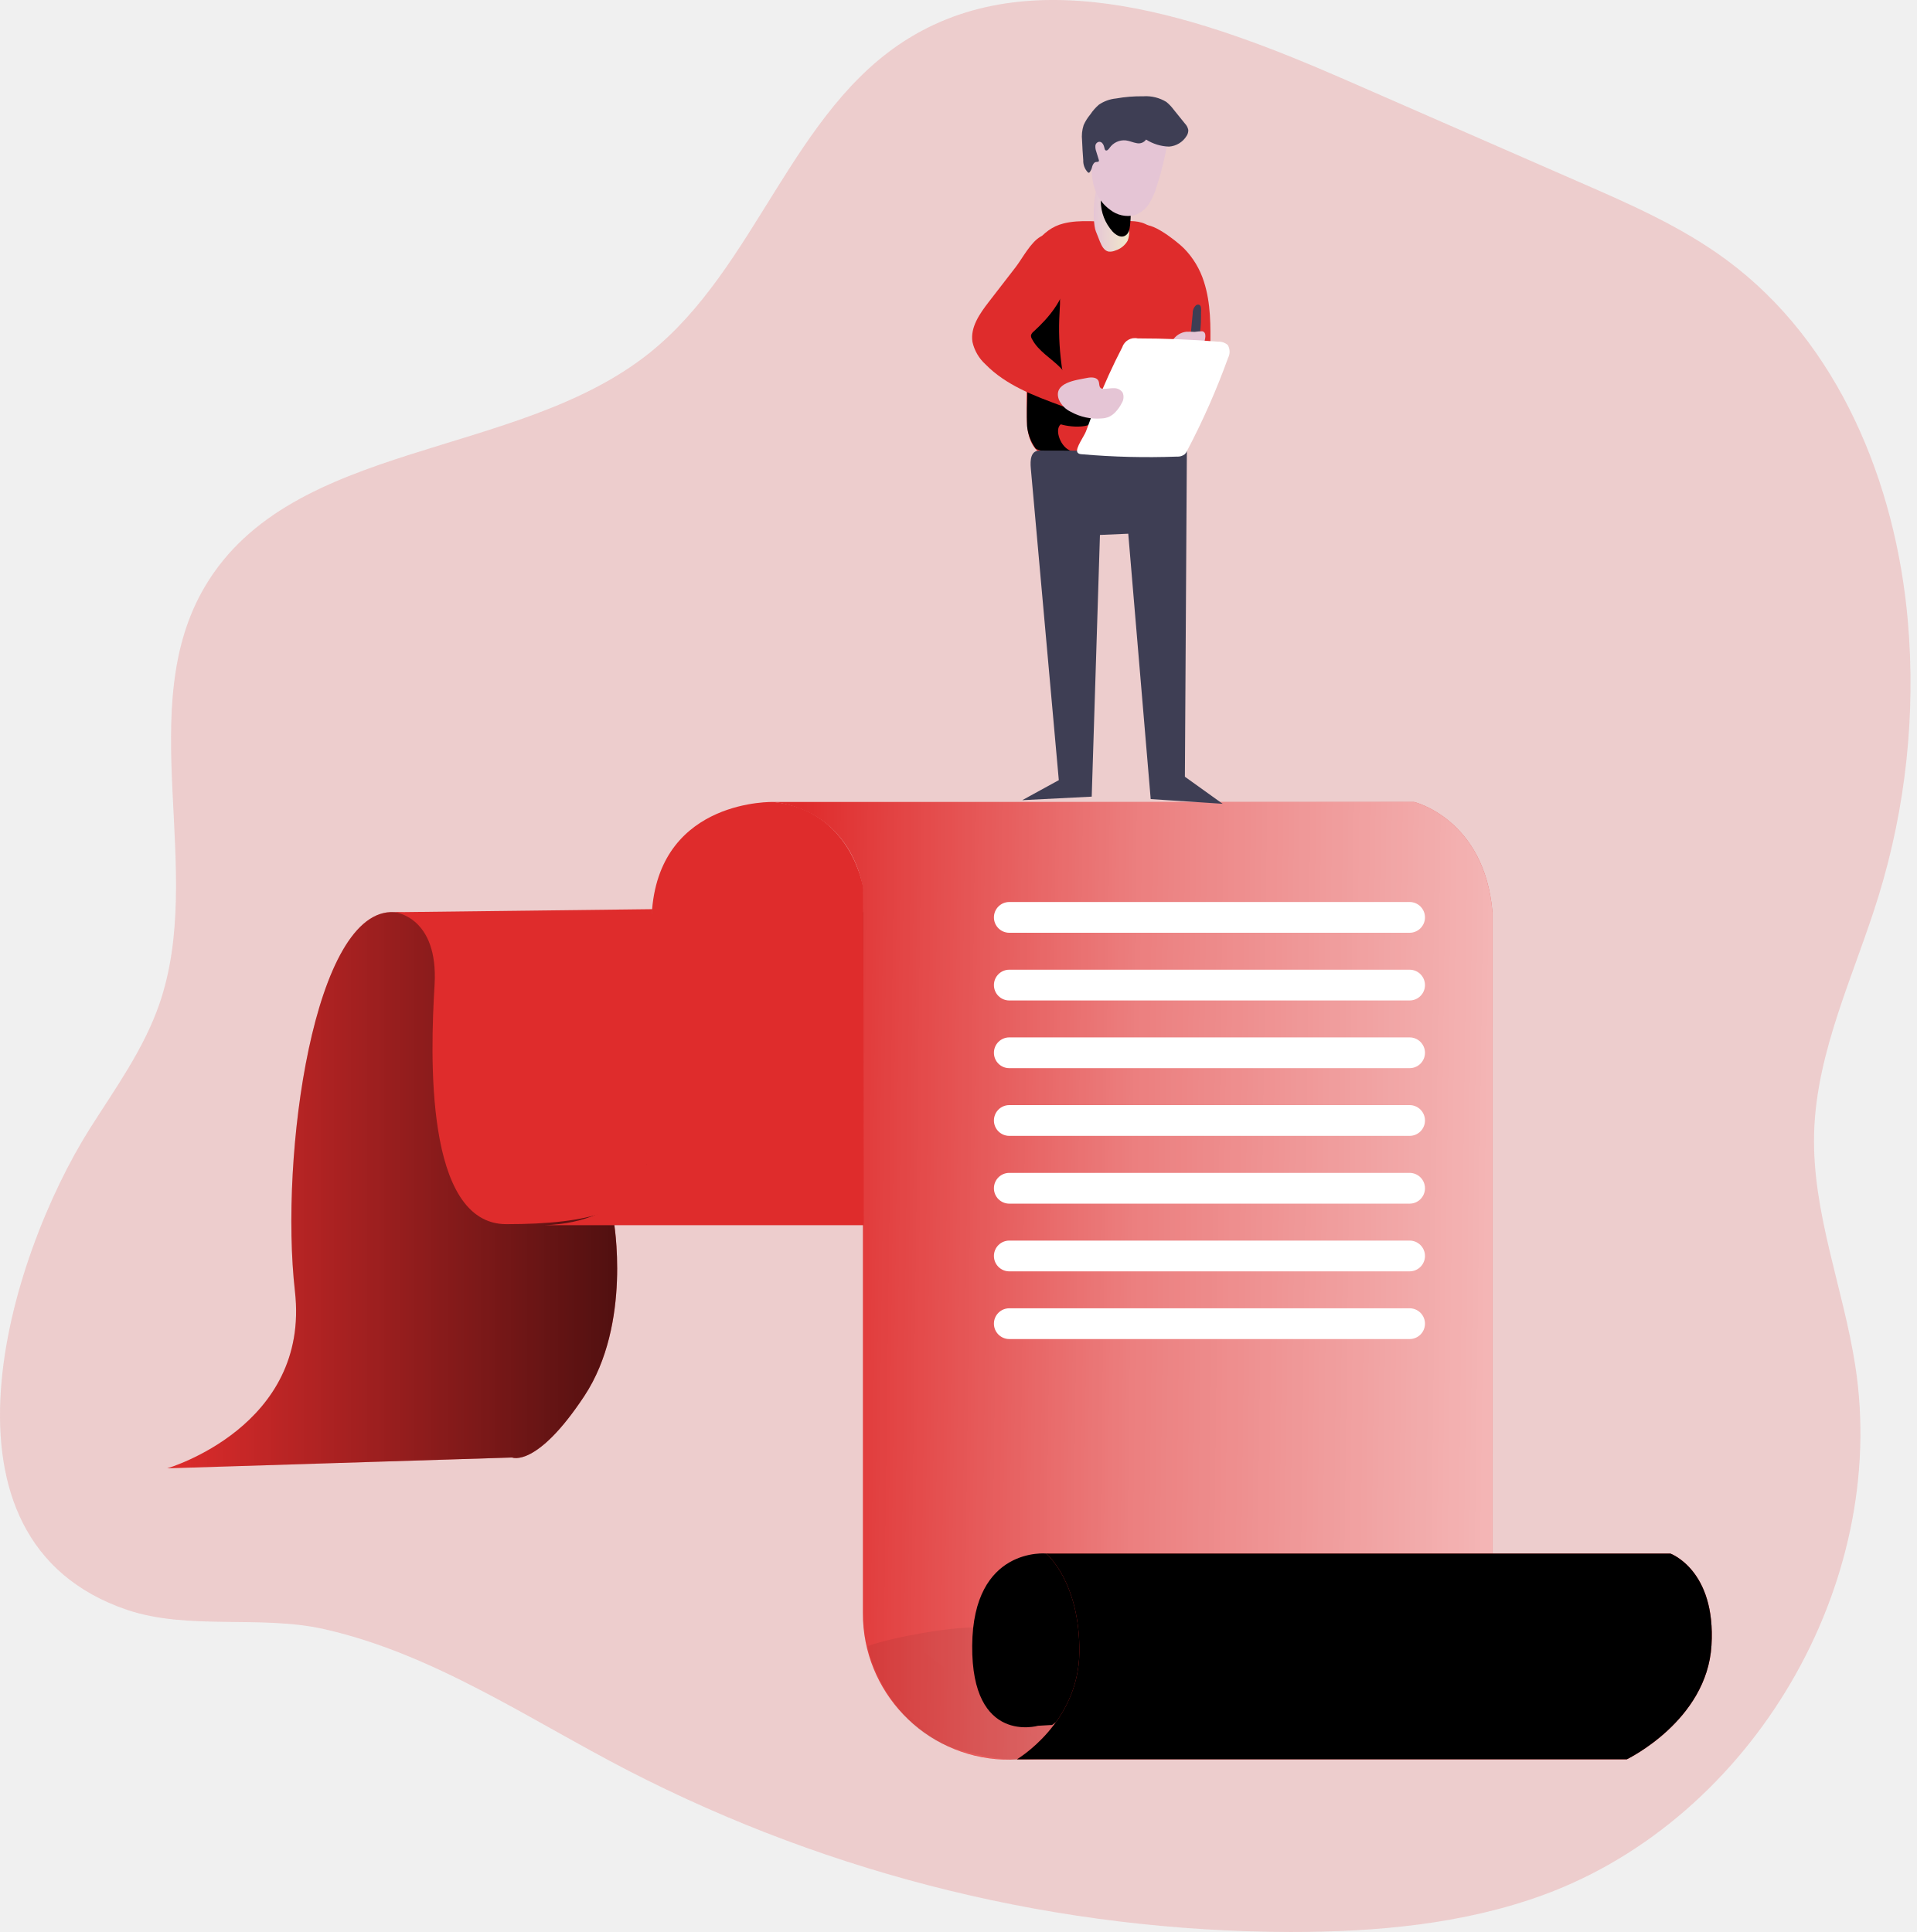
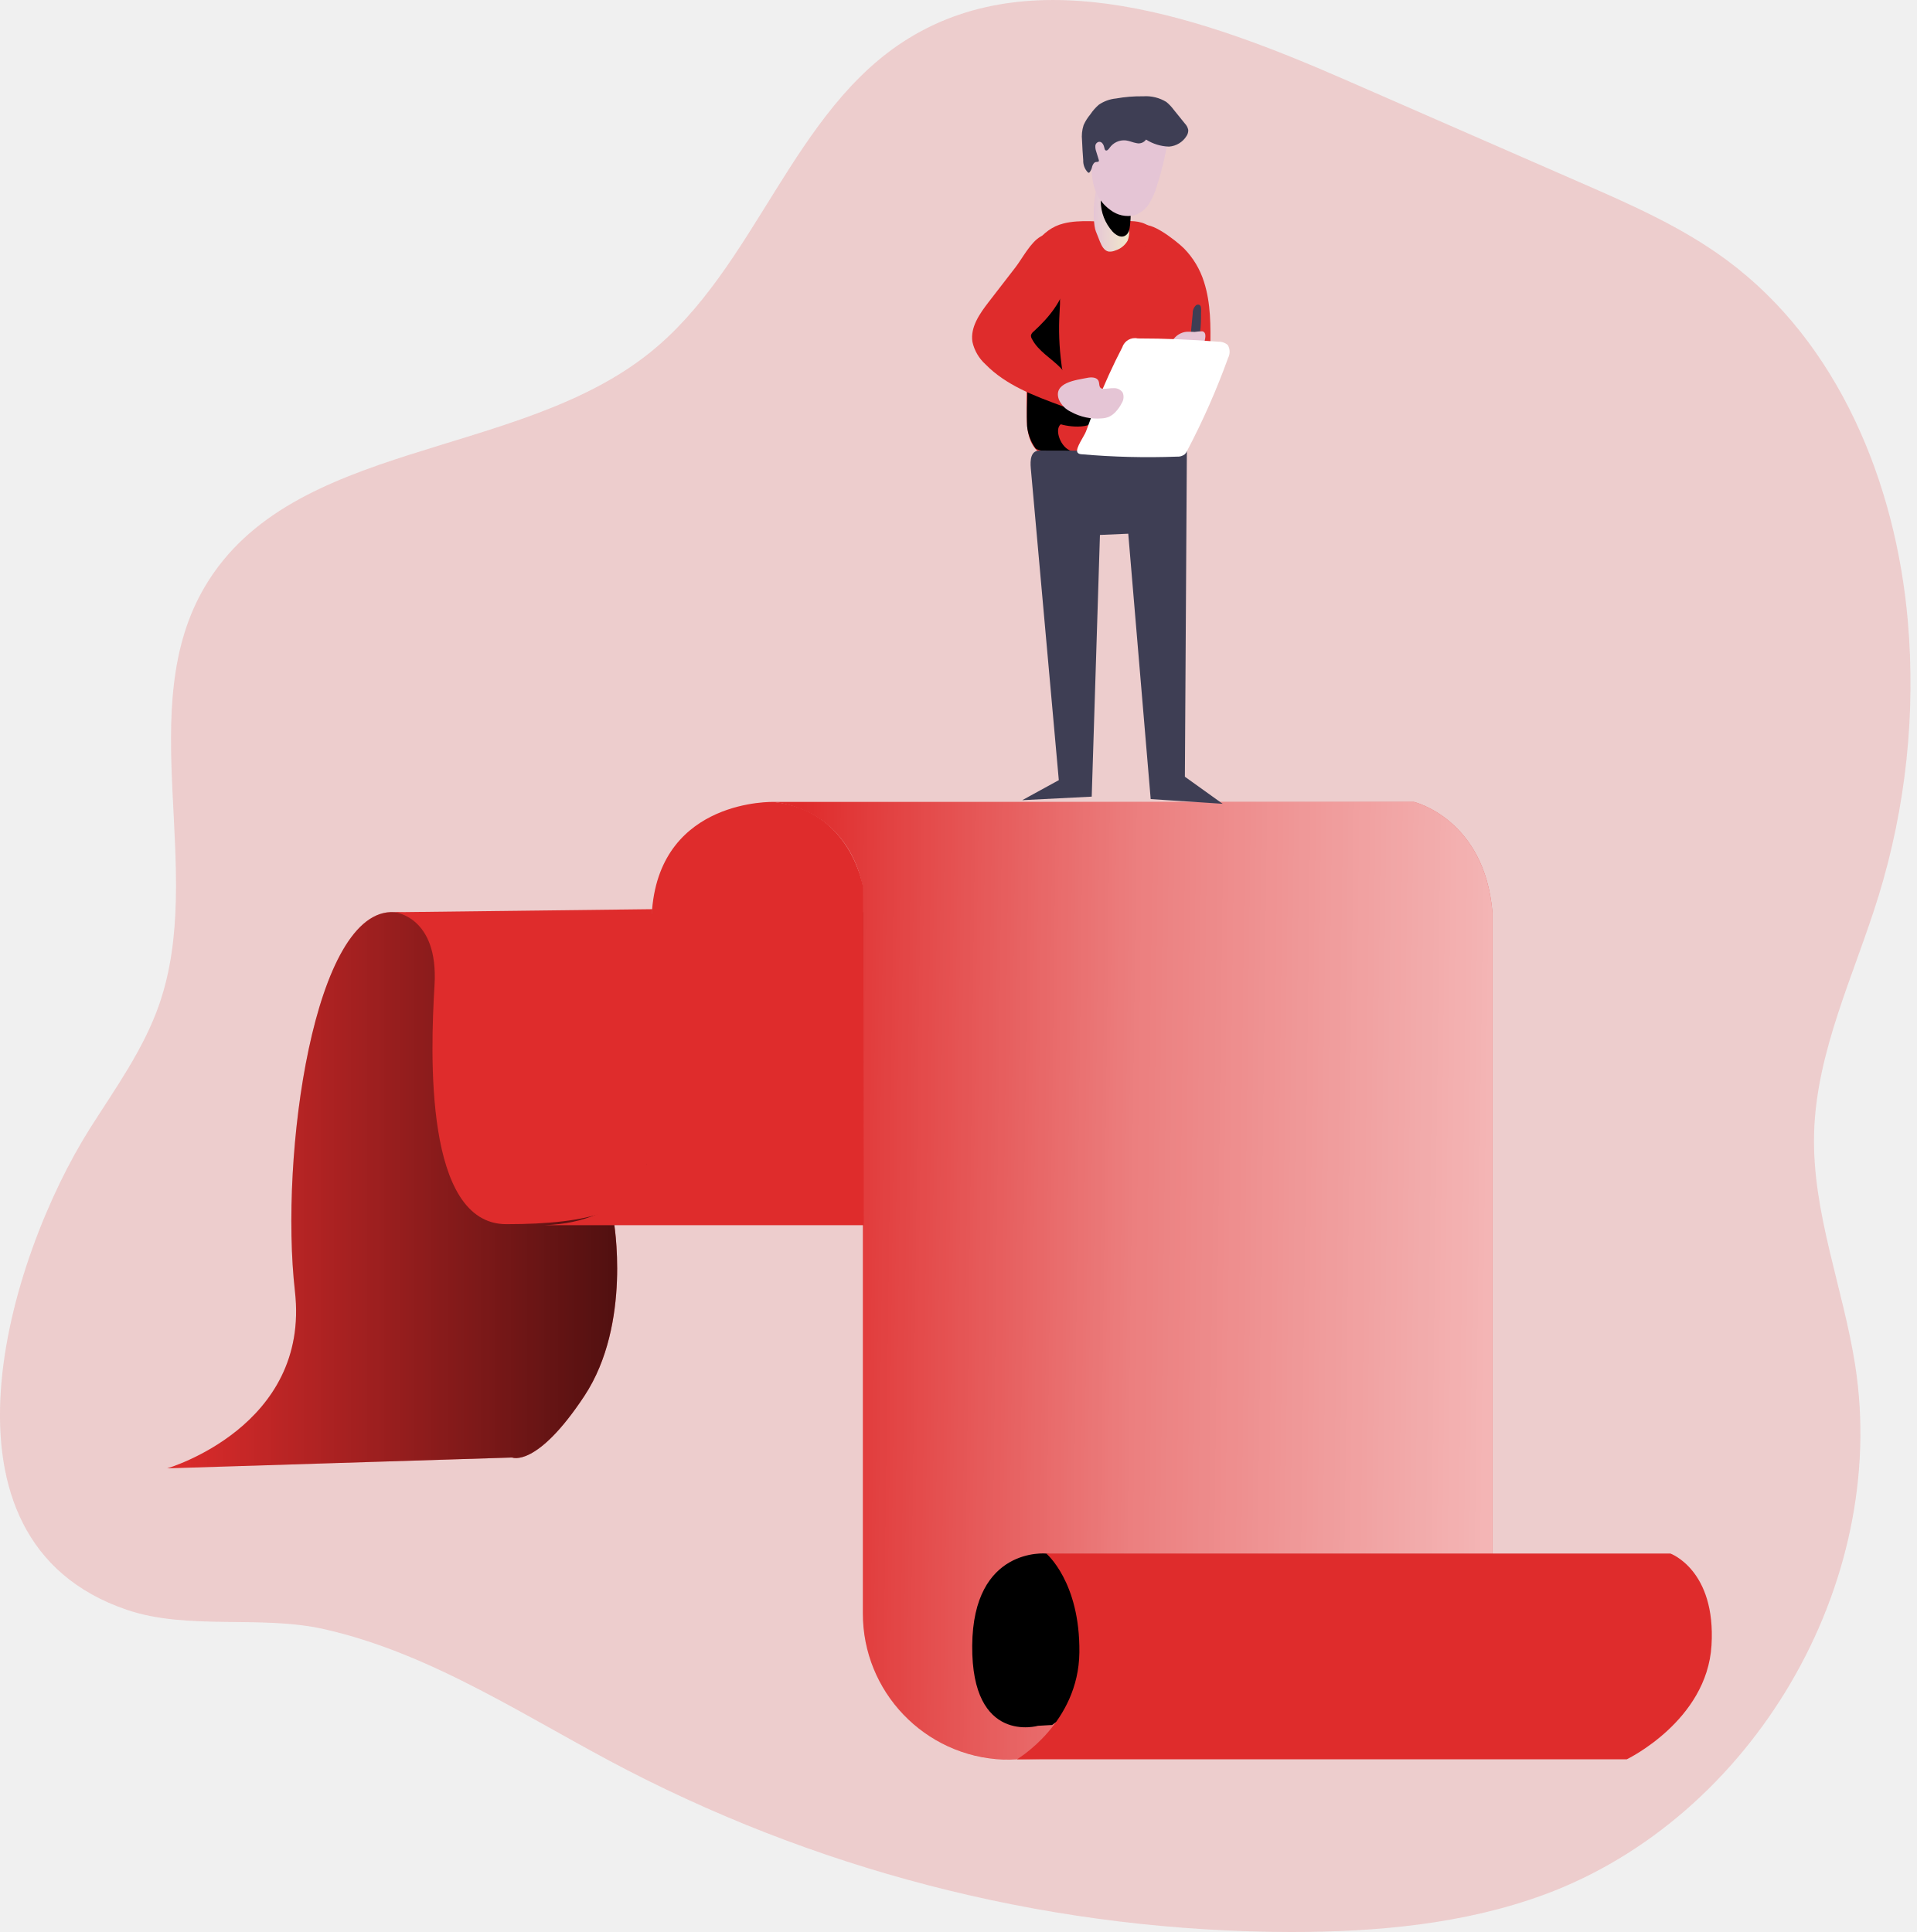
- <svg xmlns="http://www.w3.org/2000/svg" width="238" height="240">
+ <svg xmlns="http://www.w3.org/2000/svg" width="238" height="240" fill="none">
+   <g clip-path="url(#clip0)">
+     <path opacity=".18" d="M78.015 219.951a180.566 180.566 0 0082.269 20.05c10.669 0 21.49-.962 31.502-4.644 25.821-9.534 42.859-38.547 38.62-65.743-1.5-9.646-5.355-19.001-5.109-28.761.259-10.27 5.009-19.797 8.028-29.61a89.882 89.882 0 003.616-34.082c-1.493-17.184-8.625-34.62-22.518-44.87-5.58-4.126-12.002-6.933-18.365-9.706L166.806 9.793c-17.25-7.523-37.877-14.888-53.919-5.055-14.537 8.91-18.942 28.529-32.27 39.144-16.547 13.203-44.333 10.741-55.14 28.934-9.01 15.18.092 35.322-5.713 51.988-1.938 5.553-5.427 10.39-8.579 15.353-10.177 16.102-20.925 51.166 4.585 59.824 7.57 2.567 16.586.624 24.442 2.388 13.653 3.065 25.536 11.253 37.803 17.582z" fill="#DF2C2C" />
+     <path d="M20.76 182.405s17.787-5.162 15.87-21.987c-1.918-16.825 2.361-47.769 12.366-47.106 10.005.664 60.103 0 60.103 0v38.302H76.212s2.295 12.805-3.636 21.795c-5.931 8.989-8.983 7.649-8.983 7.649l-42.833 1.347z" fill="#DF2C2C" />
+     <path d="M20.76 182.405s17.787-5.162 15.87-21.987c-1.918-16.825 2.361-47.769 12.366-47.106 10.005.664 60.103 0 60.103 0v38.302H76.212s2.295 12.805-3.636 21.795c-5.931 8.989-8.983 7.649-8.983 7.649l-42.833 1.347z" fill="url(#paint0_linear)" />
+     <path d="M96.096 99.618h79.515s8.791 2.104 9.746 13.767v104.203l-59.081.956a14.15 14.15 0 01-1.698.033 18.15 18.15 0 01-17.416-18.199v-90.051s-1.121-9.368-11.066-10.709z" fill="#DF2C2C" />
+     <path d="M96.096 99.618h79.515s8.791 2.104 9.746 13.767v104.203l-59.081.956c-.689.052-1.381.052-2.07 0a18.122 18.122 0 01-17.044-18.159v-90.058s-1.121-9.368-11.066-10.709z" fill="url(#paint1_linear)" />
+     <path d="M129.939 192.987s-9.103-.902-9.196 11.445c-.093 12.347 8.174 9.952 8.174 9.952l1.751-.1s11.001-7.59 5.063-15.963c0-.019-2.435-4.909-5.792-5.334z" fill="url(#paint2_linear)" />
+     <path d="M130.914 194.739s-8.187-.83-8.273 10.297c-.087 11.126 7.357 8.943 7.357 8.943l1.573-.086s9.899-6.834 4.558-14.371c0-.033-2.196-4.425-5.215-4.783z" fill="url(#paint3_linear)" />
+     <path d="M129.939 192.987h77.518s5.673 2.037 5.102 11.412c-.57 9.374-10.516 14.145-10.516 14.145h-75.74s7.65-4.492 7.749-13.27c.1-8.777-4.113-12.287-4.113-12.287z" fill="#DF2C2C" />
+     <path d="M129.939 192.987h77.518s5.673 2.037 5.102 11.412c-.57 9.374-10.516 14.145-10.516 14.145h-75.74s7.65-4.492 7.749-13.27c.1-8.777-4.113-12.287-4.113-12.287z" fill="url(#paint4_linear)" />
+     <path d="M48.996 113.319s5.48.511 4.97 9.05c-.511 8.538-1.274 29.703 8.923 29.703 10.198 0 17.084-1.659 17.463-7.524.378-5.865.663-31.607.663-31.607l-32.019.378z" fill="#DF2C2C" />
+     <path d="M96.096 99.618s-13.933-.444-15.107 13.323c-1.175 13.767-.664 31.607-.664 31.607s-2.037 7.298-12.745 7.65h39.695l-.06-41.871s-1.433-9.627-11.12-10.709z" fill="#DF2C2C" />
+     <path d="M96.096 99.618s-13.933-.444-15.107 13.323c-1.175 13.767-.664 31.607-.664 31.607s-2.037 7.298-12.745 7.65h39.695l-.06-41.871s-1.433-9.627-11.12-10.709z" fill="url(#paint5_linear)" />
+     <path d="M132.068 27.766c-2.713.663-4.478 3.423-4.996 6.17-.517 2.747-.059 5.566.18 8.353.252 2.992.238 5.971.258 9.003 0 1.327.034 2.753.704 3.921.849 1.473 2.541 2.243 4.193 2.654 2.726.664 5.566.544 8.366.425 1.095-.047 2.276-.126 3.098-.843a4.141 4.141 0 001.148-2.163c.479-2.1.726-4.248.736-6.402l.478-10.503c.173-3.742.04-8.711-3.981-10.549-1.147-.524-2.408-.352-3.629-.305-2.103.08-4.458-.299-6.555.239z" fill="#DF2C2C" />
+     <path d="M131.737 52.705c-.83.664 0 2.946 1.327 3.318.809.218-3.981.311-4.485-.365a5.77 5.77 0 01-1.022-2.707c-.12-2.966.206-5.971.086-8.97a11.71 11.71 0 01.285-3.908c.591-1.944 2.13-3.443 2.959-5.308.909 1.082.79 2.654.704 4.074a33.265 33.265 0 00.232 6.356 5.88 5.88 0 00.471 1.87c.829 1.706 3.317 2.13 3.821 3.982.637 2.375-3.012 2.076-4.378 1.658z" fill="url(#paint6_linear)" />
+     <path d="M136.096 28.735l.504 1.267c.212.53.511 1.128 1.068 1.247.29.032.583-.014.849-.133a2.654 2.654 0 001.526-1.214c.165-.421.229-.876.186-1.327-.053-1.605-.219-7.557-2.574-7.258-1.891.259-2.097 6.077-1.559 7.418z" fill="url(#paint7_linear)" />
+     <path d="M138.166 28.761c.391.425.995.803 1.512.55.518-.252.611-.822.664-1.326.053-.505.086-1.009.093-1.513a1.089 1.089 0 00-.724-1.161c-.577-.365-2.959-1.904-3.005-.305a5.709 5.709 0 001.46 3.755z" fill="url(#paint8_linear)" />
+     <path d="M145.026 17.595a40.594 40.594 0 01-1.327 5.447 8.963 8.963 0 01-.962 2.223 3.498 3.498 0 01-1.858 1.48 3.555 3.555 0 01-2.979-.664 5.255 5.255 0 01-1.778-2.19 7.248 7.248 0 01-.511-2.176 10.225 10.225 0 01.995-5.719 4.764 4.764 0 011.188-1.533 4.36 4.36 0 013.45-.762c1.191.245 2.331.694 3.37 1.326.929.531.564 1.699.412 2.568z" fill="url(#paint9_linear)" />
+     <path d="M144.853 12.665c.339.278.642.597.903.95l1.393 1.724c.214.22.362.496.424.796.013.266-.059.528-.205.75a2.802 2.802 0 01-2.183 1.327 5.592 5.592 0 01-2.853-.876 1.117 1.117 0 01-1.181.445c-.444-.073-.856-.279-1.327-.339a2.187 2.187 0 00-2.03.936c-.126.186-.345.424-.517.279a.32.32 0 01-.077-.106.346.346 0 01-.03-.127c-.073-.371-.265-.83-.663-.81a.554.554 0 00-.471.492c-.014.243.022.487.106.716l.325 1.055c.01.042.01.085 0 .126 0 .113-.192.106-.312.12-.265 0-.431.298-.511.55a1.816 1.816 0 01-.318.73.215.215 0 01-.106.06.22.22 0 01-.12-.053 2.06 2.06 0 01-.57-1.52 58.086 58.086 0 01-.146-2.441 4.583 4.583 0 01.192-1.904c.214-.479.493-.925.83-1.327a5.934 5.934 0 011.061-1.208 4.545 4.545 0 012.136-.776 17.62 17.62 0 013.391-.272 4.847 4.847 0 012.859.703z" fill="#3E3E54" />
+     <path d="M149.531 35.024c.856 2.654.829 5.527.783 8.333a19.276 19.276 0 01-.226 3.092 5.553 5.553 0 01-.975 2.395 3.112 3.112 0 01-2.19 1.267 1.842 1.842 0 01-1.028-.219c-.803-.47-.922-1.559-.955-2.488l-.385-10.92c-.06-1.666-3.105-6.317-2.813-7.962.318-1.785 4.319 1.367 5.274 2.309a10.33 10.33 0 012.515 4.193z" fill="#DF2C2C" />
+     <path d="M149.172 38.534c0-.246 0-.55-.219-.664a.43.43 0 00-.418.053 1.286 1.286 0 00-.404.996c-.073.79-.153 1.579-.226 2.368-.04.465-.312 1.287.398 1.168 1.029-.173.816-3.152.869-3.921z" fill="#3E3E54" />
+     <path d="M147.335 41.214a2.302 2.302 0 00-1.699 1.082.571.571 0 00-.053.132.28.28 0 00.053.173 1.204 1.204 0 00.902.444 12.58 12.58 0 002.289.16.8.8 0 00.452-.107.757.757 0 00.232-.404c.146-.478.431-1.407-.193-1.54a7.052 7.052 0 00-.962.08 8.721 8.721 0 00-1.021-.02z" fill="url(#paint10_linear)" />
+     <path d="M122.8 37.499c-1.128 1.46-2.316 3.151-2.03 4.97.237 1.07.8 2.041 1.612 2.779 2.528 2.594 6.037 3.914 9.434 5.162.143.073.306.099.465.073a.712.712 0 00.338-.24c1.101-1.293.305-3.317-.896-4.544-1.2-1.227-2.786-2.083-3.562-3.596a.756.756 0 01-.12-.458.901.901 0 01.319-.457c1.89-1.719 3.622-3.809 4.106-6.317.312-1.632-.617-6.973-3.224-5.486-1.254.71-2.256 2.693-3.125 3.821L122.8 37.5z" fill="#DF2C2C" />
+     <path d="M128.021 58.199l3.477 38.713-4.538 2.488 8.625-.438 1.021-32.51 3.517-.152 2.786 32.967 8.937.584-4.691-3.364.246-40.471-18.305-.047c-1.075.014-1.174 1.142-1.075 2.23z" fill="#3E3E54" />
+     <path d="M139.393 43.118a1.636 1.636 0 011.911-1.075c3.335 0 6.67.135 10.005.405a1.69 1.69 0 011.181.418c.139.242.216.516.222.795.005.28-.06.556-.189.804a91.05 91.05 0 01-5.102 11.557c-.064.15-.154.287-.266.405a1.465 1.465 0 01-1.015.299 95.262 95.262 0 01-11.756-.292c-.226 0-.498-.066-.591-.279-.219-.497.863-1.99 1.075-2.547.438-1.155.849-2.323 1.327-3.47a75.639 75.639 0 013.198-7.02z" fill="#fff" />
+     <path d="M134.994 46.946c.531-.112 1.228-.112 1.44.385.126.299.033.717.305.896a.61.61 0 00.345.073c.425 0 .843-.1 1.261-.08a1.25 1.25 0 011.081.538 1.42 1.42 0 01-.119 1.327 4.487 4.487 0 01-.75 1.074 2.611 2.611 0 01-.829.617 2.67 2.67 0 01-.916.2 6.74 6.74 0 01-3.808-.817 3.01 3.01 0 01-1.506-1.552c-.73-2.09 2.176-2.395 3.496-2.66z" fill="url(#paint11_linear)" />
+     <path d="M175.061 112.045h-49.713a1.91 1.91 0 100 3.822h49.713a1.91 1.91 0 000-3.822z" fill="url(#paint12_linear)" />
+     <path d="M175.061 120.458h-49.713a1.91 1.91 0 100 3.821h49.713a1.91 1.91 0 100-3.821z" fill="url(#paint13_linear)" />
+     <path d="M175.061 128.87h-49.713a1.91 1.91 0 100 3.822h49.713a1.91 1.91 0 000-3.822z" fill="url(#paint14_linear)" />
+     <path d="M175.061 137.283h-49.713a1.91 1.91 0 100 3.822h49.713a1.91 1.91 0 000-3.822z" fill="url(#paint15_linear)" />
+     <path d="M175.061 145.696h-49.713a1.91 1.91 0 100 3.821h49.713a1.91 1.91 0 100-3.821z" fill="url(#paint16_linear)" />
+     <path d="M175.061 154.109h-49.713a1.91 1.91 0 100 3.821h49.713a1.91 1.91 0 000-3.821z" fill="url(#paint17_linear)" />
+     <path d="M175.061 162.521h-49.713a1.91 1.91 0 100 3.822h49.713a1.91 1.91 0 000-3.822z" fill="url(#paint18_linear)" />
+     <path d="M134.53 171.06h-5.865v17.336h5.865V171.06z" fill="url(#paint19_linear)" />
+     <path d="M142.69 176.354h-5.865v12.042h5.865v-12.042z" fill="url(#paint20_linear)" />
+     <path d="M158.62 171.816h-5.865v16.58h5.865v-16.58z" fill="url(#paint21_linear)" />
+     <path d="M150.718 180.746h-5.865v7.65h5.865v-7.65z" fill="url(#paint22_linear)" />
+     <path d="M171.617 175.226h-6.88v13.296h6.88v-13.296z" fill="url(#paint23_linear)" />
+     <path d="M178.504 175.26h-6.88v13.269h6.88V175.26z" fill="url(#paint24_linear)" />
+     <path d="M178.504 171.571h-13.767v3.569h13.767v-3.569z" fill="url(#paint25_linear)" />
+     <path d="M107.746 204.478c.418 2.409 3.602 10.861 11.584 12.951 3.675.962 7.961 1.898 11.478.458a8.116 8.116 0 002.813-1.798 5.76 5.76 0 00.099-7.544 10.89 10.89 0 00-2.654-1.944c-2.826-1.652-6.276-4.359-9.679-4.438-3.404-.08-10.417 1.201-13.641 2.315z" fill="url(#paint26_linear)" />
+   </g>
  <defs>
-     <linearGradient id="a" x1="20.76" x2="109.1" y1="147.86" y2="147.86" gradientUnits="userSpaceOnUse">
-       <stop offset="0" stop-opacity="0" />
+     <linearGradient id="paint0_linear" x1="20.76" y1="147.859" x2="109.099" y2="147.859" gradientUnits="userSpaceOnUse">
+       <stop stop-opacity="0" />
      <stop offset=".99" />
    </linearGradient>
-     <linearGradient id="b" x1="96.11" x2="234.54" y1="158.41" y2="160.17" gradientUnits="userSpaceOnUse">
+     <linearGradient id="paint1_linear" x1="96.109" y1="158.414" x2="234.54" y2="160.166" gradientUnits="userSpaceOnUse">
      <stop offset=".02" stop-color="#fff" stop-opacity="0" />
      <stop offset=".32" stop-color="#fff" stop-opacity=".39" />
      <stop offset=".68" stop-color="#fff" stop-opacity=".68" />
      <stop offset="1" stop-color="#fff" />
    </linearGradient>
-     <linearGradient id="c" x1="5315.58" x2="3103.75" y1="8071.14" y2="5817.83" gradientUnits="userSpaceOnUse">
-       <stop offset="0" stop-opacity="0" />
+     <linearGradient id="paint2_linear" x1="5314.75" y1="8070.55" x2="2703.07" y2="6470.73" gradientUnits="userSpaceOnUse">
+       <stop stop-opacity="0" />
      <stop offset=".99" />
    </linearGradient>
-     <linearGradient id="d" x1="4717.48" x2="2926.87" y1="7192.82" y2="5369.12" gradientUnits="userSpaceOnUse">
-       <stop offset="0" stop-opacity="0" />
+     <linearGradient id="paint3_linear" x1="4717.61" y1="7191.97" x2="2603.42" y2="5896.46" gradientUnits="userSpaceOnUse">
+       <stop stop-opacity="0" />
      <stop offset=".99" />
    </linearGradient>
-     <linearGradient id="e" x1="27438.53" x2="24475.85" y1="7083.97" y2="9733.52" gradientUnits="userSpaceOnUse">
-       <stop offset="0" stop-opacity="0" />
+     <linearGradient id="paint4_linear" x1="27437.5" y1="7083.02" x2="27151.9" y2="9994.76" gradientUnits="userSpaceOnUse">
+       <stop stop-opacity="0" />
      <stop offset=".99" />
    </linearGradient>
-     <linearGradient id="f" x1="5989.72" x2="8361.2" y1="10208.13" y2="10208.13" gradientUnits="userSpaceOnUse">
-       <stop offset="0" stop-opacity="0" />
+     <linearGradient id="paint5_linear" x1="5990.44" y1="10208.3" x2="8362.21" y2="10208.3" gradientUnits="userSpaceOnUse">
+       <stop stop-opacity="0" />
      <stop offset=".99" />
    </linearGradient>
-     <linearGradient id="g" x1="2289.41" x2="2085.9" y1="1534.81" y2="1674.47" gradientUnits="userSpaceOnUse">
-       <stop offset="0" stop-opacity="0" />
+     <linearGradient id="paint6_linear" x1="2289.26" y1="1534.72" x2="2072.82" y2="1559" gradientUnits="userSpaceOnUse">
+       <stop stop-opacity="0" />
      <stop offset=".99" />
    </linearGradient>
-     <linearGradient id="h" x1="135.84" x2="140.23" y1="26.3" y2="26.3" gradientUnits="userSpaceOnUse">
-       <stop offset="0" stop-color="#e5c5d5" />
-       <stop offset=".42" stop-color="#ead4d1" />
-       <stop offset="1" stop-color="#f0e9cb" />
+     <linearGradient id="paint7_linear" x1="135.837" y1="26.3" x2="140.229" y2="26.3" gradientUnits="userSpaceOnUse">
+       <stop stop-color="#E5C5D5" />
+       <stop offset=".42" stop-color="#EAD4D1" />
+       <stop offset="1" stop-color="#F0E9CB" />
    </linearGradient>
-     <linearGradient id="i" x1="1096.09" x2="1093.21" y1="272.86" y2="190.91" gradientUnits="userSpaceOnUse">
-       <stop offset="0" stop-opacity="0" />
+     <linearGradient id="paint8_linear" x1="1095.27" y1="272.85" x2="1089.93" y2="191.06" gradientUnits="userSpaceOnUse">
+       <stop stop-opacity="0" />
      <stop offset=".99" />
    </linearGradient>
-     <linearGradient id="j" x1="2571.32" x2="2712.36" y1="449.87" y2="449.87" gradientUnits="userSpaceOnUse">
-       <stop offset="0" stop-color="#e5c5d5" />
-       <stop offset=".42" stop-color="#ead4d1" />
-       <stop offset="1" stop-color="#f0e9cb" />
+     <linearGradient id="paint9_linear" x1="2572.01" y1="449.852" x2="2713.08" y2="449.852" gradientUnits="userSpaceOnUse">
+       <stop stop-color="#E5C5D5" />
+       <stop offset=".42" stop-color="#EAD4D1" />
+       <stop offset="1" stop-color="#F0E9CB" />
    </linearGradient>
-     <linearGradient id="k" x1="1244.55" x2="1270.13" y1="176.55" y2="176.55" gradientUnits="userSpaceOnUse">
-       <stop offset="0" stop-color="#e5c5d5" />
-       <stop offset=".42" stop-color="#ead4d1" />
-       <stop offset="1" stop-color="#f0e9cb" />
+     <linearGradient id="paint10_linear" x1="1244.89" y1="176.763" x2="1270.48" y2="176.763" gradientUnits="userSpaceOnUse">
+       <stop stop-color="#E5C5D5" />
+       <stop offset=".42" stop-color="#EAD4D1" />
+       <stop offset="1" stop-color="#F0E9CB" />
    </linearGradient>
-     <linearGradient id="l" x1="2130.82" x2="2231.06" y1="440.26" y2="440.26" gradientUnits="userSpaceOnUse">
-       <stop offset="0" stop-color="#e5c5d5" />
-       <stop offset=".42" stop-color="#ead4d1" />
-       <stop offset="1" stop-color="#f0e9cb" />
+     <linearGradient id="paint11_linear" x1="2131.95" y1="440.46" x2="2232.26" y2="440.46" gradientUnits="userSpaceOnUse">
+       <stop stop-color="#E5C5D5" />
+       <stop offset=".42" stop-color="#EAD4D1" />
+       <stop offset="1" stop-color="#F0E9CB" />
    </linearGradient>
-     <linearGradient id="m" x1="12340.06" x2="11680.03" y1="695.56" y2="1188.26" gradientUnits="userSpaceOnUse">
+     <linearGradient id="paint12_linear" x1="12341.1" y1="695.784" x2="12337.7" y2="1193.17" gradientUnits="userSpaceOnUse">
      <stop offset=".02" stop-color="#fff" stop-opacity="0" />
      <stop offset=".32" stop-color="#fff" stop-opacity=".39" />
      <stop offset=".68" stop-color="#fff" stop-opacity=".68" />
      <stop offset="1" stop-color="#fff" />
    </linearGradient>
-     <linearGradient id="n" x1="12404.29" x2="11744.27" y1="704.42" y2="1197.09" gradientUnits="userSpaceOnUse">
+     <linearGradient id="paint13_linear" x1="12405.3" y1="704.659" x2="12401.9" y2="1202.01" gradientUnits="userSpaceOnUse">
      <stop offset=".02" stop-color="#fff" stop-opacity="0" />
      <stop offset=".32" stop-color="#fff" stop-opacity=".39" />
      <stop offset=".68" stop-color="#fff" stop-opacity=".68" />
      <stop offset="1" stop-color="#fff" />
    </linearGradient>
-     <linearGradient id="o" x1="12468.53" x2="11808.5" y1="713.25" y2="1205.96" gradientUnits="userSpaceOnUse">
+     <linearGradient id="paint14_linear" x1="12469.6" y1="713.489" x2="12466.2" y2="1210.87" gradientUnits="userSpaceOnUse">
      <stop offset=".02" stop-color="#fff" stop-opacity="0" />
      <stop offset=".32" stop-color="#fff" stop-opacity=".39" />
      <stop offset=".68" stop-color="#fff" stop-opacity=".68" />
      <stop offset="1" stop-color="#fff" />
    </linearGradient>
-     <linearGradient id="p" x1="12532.76" x2="11872.74" y1="722.12" y2="1214.79" gradientUnits="userSpaceOnUse">
+     <linearGradient id="paint15_linear" x1="12533.8" y1="722.357" x2="12530.4" y2="1219.7" gradientUnits="userSpaceOnUse">
      <stop offset=".02" stop-color="#fff" stop-opacity="0" />
      <stop offset=".32" stop-color="#fff" stop-opacity=".39" />
      <stop offset=".68" stop-color="#fff" stop-opacity=".68" />
      <stop offset="1" stop-color="#fff" />
    </linearGradient>
-     <linearGradient id="q" x1="12597" x2="11936.98" y1="730.96" y2="1223.67" gradientUnits="userSpaceOnUse">
+     <linearGradient id="paint16_linear" x1="12598.1" y1="731.193" x2="12594.7" y2="1228.58" gradientUnits="userSpaceOnUse">
      <stop offset=".02" stop-color="#fff" stop-opacity="0" />
      <stop offset=".32" stop-color="#fff" stop-opacity=".39" />
      <stop offset=".68" stop-color="#fff" stop-opacity=".68" />
      <stop offset="1" stop-color="#fff" />
    </linearGradient>
-     <linearGradient id="r" x1="12661.24" x2="12001.75" y1="739.83" y2="1232.5" gradientUnits="userSpaceOnUse">
+     <linearGradient id="paint17_linear" x1="12662.3" y1="740.062" x2="12658.9" y2="1237.4" gradientUnits="userSpaceOnUse">
      <stop offset=".02" stop-color="#fff" stop-opacity="0" />
      <stop offset=".32" stop-color="#fff" stop-opacity=".39" />
      <stop offset=".68" stop-color="#fff" stop-opacity=".68" />
      <stop offset="1" stop-color="#fff" />
    </linearGradient>
-     <linearGradient id="s" x1="12725.47" x2="12065.98" y1="748.66" y2="1241.36" gradientUnits="userSpaceOnUse">
+     <linearGradient id="paint18_linear" x1="12726.5" y1="748.895" x2="12723.2" y2="1246.27" gradientUnits="userSpaceOnUse">
      <stop offset=".02" stop-color="#fff" stop-opacity="0" />
      <stop offset=".32" stop-color="#fff" stop-opacity=".39" />
      <stop offset=".68" stop-color="#fff" stop-opacity=".68" />
      <stop offset="1" stop-color="#fff" />
    </linearGradient>
-     <linearGradient id="t" x1="1298.73" x2="1290.17" y1="4494.27" y2="4909.04" gradientUnits="userSpaceOnUse">
+     <linearGradient id="paint19_linear" x1="1299.73" y1="4493.32" x2="1227" y2="4896.43" gradientUnits="userSpaceOnUse">
      <stop offset=".02" stop-color="#fff" stop-opacity="0" />
      <stop offset=".32" stop-color="#fff" stop-opacity=".39" />
      <stop offset=".68" stop-color="#fff" stop-opacity=".68" />
      <stop offset="1" stop-color="#fff" />
    </linearGradient>
-     <linearGradient id="u" x1="1382.27" x2="1373.64" y1="3187.43" y2="3475.43" gradientUnits="userSpaceOnUse">
+     <linearGradient id="paint20_linear" x1="1381.21" y1="3187.89" x2="1345.3" y2="3472.49" gradientUnits="userSpaceOnUse">
      <stop offset=".02" stop-color="#fff" stop-opacity="0" />
      <stop offset=".32" stop-color="#fff" stop-opacity=".39" />
      <stop offset=".68" stop-color="#fff" stop-opacity=".68" />
      <stop offset="1" stop-color="#fff" />
    </linearGradient>
-     <linearGradient id="v" x1="1537.38" x2="1528.81" y1="4342.52" y2="4738.95" gradientUnits="userSpaceOnUse">
+     <linearGradient id="paint21_linear" x1="1536.19" y1="4342.48" x2="1469.49" y2="4728.87" gradientUnits="userSpaceOnUse">
      <stop offset=".02" stop-color="#fff" stop-opacity="0" />
      <stop offset=".32" stop-color="#fff" stop-opacity=".39" />
      <stop offset=".68" stop-color="#fff" stop-opacity=".68" />
      <stop offset="1" stop-color="#fff" />
    </linearGradient>
-     <linearGradient id="w" x1="1460.01" x2="1451.4" y1="2099.68" y2="2282.66" gradientUnits="userSpaceOnUse">
+     <linearGradient id="paint22_linear" x1="1461.13" y1="2099.59" x2="1446.5" y2="2282.09" gradientUnits="userSpaceOnUse">
      <stop offset=".02" stop-color="#fff" stop-opacity="0" />
      <stop offset=".32" stop-color="#fff" stop-opacity=".39" />
      <stop offset=".68" stop-color="#fff" stop-opacity=".68" />
      <stop offset="1" stop-color="#fff" />
    </linearGradient>
-     <linearGradient id="x" x1="1907.79" x2="1909.78" y1="3606.23" y2="4043.4" gradientUnits="userSpaceOnUse">
+     <linearGradient id="paint23_linear" x1="1907.8" y1="3605.13" x2="1915.25" y2="4042.07" gradientUnits="userSpaceOnUse">
      <stop offset=".02" stop-color="#fff" stop-opacity="0" />
      <stop offset=".32" stop-color="#fff" stop-opacity=".39" />
      <stop offset=".68" stop-color="#fff" stop-opacity=".68" />
      <stop offset="1" stop-color="#fff" />
    </linearGradient>
-     <linearGradient id="y" x1="1986.77" x2="1987.8" y1="3648.82" y2="4398.44" gradientUnits="userSpaceOnUse">
+     <linearGradient id="paint24_linear" x1="1986.8" y1="3648.61" x2="1990.63" y2="4398.17" gradientUnits="userSpaceOnUse">
      <stop offset=".02" stop-color="#fff" stop-opacity="0" />
      <stop offset=".32" stop-color="#fff" stop-opacity=".39" />
      <stop offset=".68" stop-color="#fff" stop-opacity=".68" />
      <stop offset="1" stop-color="#fff" />
    </linearGradient>
-     <linearGradient id="z" x1="3719.19" x2="3737.37" y1="1078.06" y2="1141.43" gradientUnits="userSpaceOnUse">
+     <linearGradient id="paint25_linear" x1="3718.35" y1="1077.92" x2="3719.58" y2="1141.6" gradientUnits="userSpaceOnUse">
      <stop offset=".02" stop-color="#fff" stop-opacity="0" />
      <stop offset=".32" stop-color="#fff" stop-opacity=".39" />
      <stop offset=".68" stop-color="#fff" stop-opacity=".68" />
      <stop offset="1" stop-color="#fff" />
    </linearGradient>
-     <linearGradient id="A" x1="6669.41" x2="5498.32" y1="5082.22" y2="6613.27" gradientUnits="userSpaceOnUse">
-       <stop offset="0" stop-opacity="0" />
+     <linearGradient id="paint26_linear" x1="6669.99" y1="5081.96" x2="6191.34" y2="6805.28" gradientUnits="userSpaceOnUse">
+       <stop stop-opacity="0" />
      <stop offset=".99" />
    </linearGradient>
+     <clipPath id="clip0">
+       <path fill="#fff" d="M0 0h237.306v240H0z" />
+     </clipPath>
  </defs>
-   <path fill="#df2c2c" d="M78.018 219.949a180.576 180.576 0 0082.269 20.05c10.668 0 21.489-.962 31.501-4.645 25.822-9.534 42.86-38.547 38.62-65.742-1.499-9.647-5.354-19.001-5.109-28.761.259-10.27 5.009-19.798 8.028-29.61a89.885 89.885 0 003.616-34.082c-1.493-17.184-8.625-34.62-22.518-44.87-5.579-4.127-12.002-6.933-18.364-9.706L166.809 9.79c-17.25-7.523-37.877-14.888-53.92-5.055-14.536 8.91-18.941 28.528-32.27 39.144-16.547 13.203-44.333 10.741-55.14 28.933-9.01 15.18.092 35.323-5.713 51.989-1.937 5.553-5.427 10.39-8.578 15.352-10.178 16.103-20.926 51.166 4.584 59.825 7.57 2.567 16.587.623 24.442 2.388 13.654 3.065 25.536 11.252 37.804 17.582z" opacity=".18" />
-   <path fill="#df2c2c" d="M20.76 182.403s17.787-5.161 15.87-21.987c-1.917-16.825 2.362-47.769 12.367-47.105 10.005.663 60.103 0 60.103 0v38.301H76.212s2.296 12.805-3.636 21.795c-5.931 8.99-8.983 7.65-8.983 7.65z" />
-   <path fill="url(#a)" d="M20.76 182.403s17.787-5.161 15.87-21.987c-1.917-16.825 2.362-47.769 12.367-47.105 10.005.663 60.103 0 60.103 0v38.301H76.212s2.296 12.805-3.636 21.795c-5.931 8.99-8.983 7.65-8.983 7.65z" />
-   <path fill="#df2c2c" d="M96.1 99.62h79.516s8.79 2.103 9.746 13.767V217.59l-59.081.955c-.565.046-1.132.057-1.699.033a18.149 18.149 0 01-17.415-18.198v-90.052S106.045 100.96 96.1 99.62z" />
-   <path fill="url(#b)" d="M96.1 99.62h79.516s8.79 2.103 9.746 13.767V217.59l-59.081.955c-.69.052-1.381.052-2.07 0a18.121 18.121 0 01-17.044-18.159v-90.058S106.045 100.96 96.1 99.62z" />
-   <path fill="url(#c)" d="M129.936 192.985s-9.102-.903-9.195 11.444c-.093 12.347 8.174 9.952 8.174 9.952l1.751-.1s11-7.59 5.062-15.962c0-.02-2.434-4.91-5.792-5.334z" />
-   <path fill="url(#d)" d="M130.914 194.734s-8.187-.83-8.273 10.297c-.087 11.126 7.358 8.943 7.358 8.943l1.572-.086s9.899-6.834 4.558-14.37c0-.034-2.196-4.426-5.215-4.784z" />
-   <path fill="#df2c2c" d="M129.936 192.99h77.518s5.673 2.037 5.102 11.412c-.57 9.374-10.515 14.145-10.515 14.145H126.3s7.65-4.492 7.75-13.27c.099-8.777-4.114-12.287-4.114-12.287z" />
-   <path fill="url(#e)" d="M129.936 192.99h77.518s5.673 2.037 5.102 11.412c-.57 9.374-10.515 14.145-10.515 14.145H126.3s7.65-4.492 7.75-13.27c.099-8.777-4.114-12.287-4.114-12.287z" />
-   <path fill="#df2c2c" d="M49 113.318s5.48.511 4.97 9.05c-.512 8.538-1.275 29.703 8.923 29.703 10.197 0 17.084-1.659 17.462-7.524.378-5.865.664-31.607.664-31.607z" />
-   <path fill="#df2c2c" d="M96.096 99.622s-13.933-.445-15.108 13.322c-1.174 13.767-.663 31.607-.663 31.607s-2.037 7.298-12.745 7.65h39.695l-.06-41.871s-1.433-9.627-11.12-10.708z" />
-   <path fill="url(#f)" d="M96.096 99.622s-13.933-.445-15.108 13.322c-1.174 13.767-.663 31.607-.663 31.607s-2.037 7.298-12.745 7.65h39.695l-.06-41.871s-1.433-9.627-11.12-10.708z" />
-   <path fill="#df2c2c" d="M132.072 27.763c-2.713.664-4.478 3.424-4.995 6.17-.518 2.747-.06 5.567.179 8.353.252 2.993.239 5.972.259 9.004 0 1.327.033 2.753.703 3.92.849 1.473 2.54 2.243 4.193 2.654 2.727.664 5.566.545 8.366.425 1.095-.046 2.276-.126 3.098-.843a4.139 4.139 0 001.148-2.162c.48-2.101.727-4.248.737-6.403l.477-10.502c.173-3.742.04-8.712-3.98-10.55-1.148-.523-2.409-.351-3.63-.305-2.103.08-4.458-.298-6.555.24z" />
-   <path fill="url(#g)" d="M131.737 52.71c-.83.663 0 2.946 1.327 3.317.809.22-3.981.312-4.485-.365a5.779 5.779 0 01-1.022-2.707c-.12-2.965.206-5.97.086-8.97a11.704 11.704 0 01.285-3.907c.59-1.944 2.13-3.444 2.96-5.308.908 1.081.789 2.654.703 4.074a33.306 33.306 0 00.232 6.356 5.9 5.9 0 00.47 1.87c.83 1.706 3.318 2.13 3.822 3.981.637 2.376-3.012 2.077-4.378 1.659z" />
-   <path fill="url(#h)" d="M136.098 28.738l.504 1.268c.212.53.51 1.127 1.068 1.247.29.032.583-.014.85-.133a2.654 2.654 0 001.525-1.214 2.89 2.89 0 00.186-1.327c-.053-1.605-.219-7.557-2.574-7.258-1.891.259-2.097 6.077-1.56 7.417z" />
-   <path fill="url(#i)" d="M138.17 28.758c.391.424.995.803 1.512.55.518-.252.61-.822.664-1.326.053-.505.086-1.009.093-1.513a1.088 1.088 0 00-.724-1.161c-.577-.365-2.959-1.904-3.005-.305a5.712 5.712 0 001.46 3.755z" />
-   <path fill="url(#j)" d="M145.023 17.591a40.473 40.473 0 01-1.327 5.447 8.943 8.943 0 01-.962 2.223 3.496 3.496 0 01-1.858 1.48 3.555 3.555 0 01-2.979-.664 5.255 5.255 0 01-1.778-2.19 7.231 7.231 0 01-.51-2.176 10.224 10.224 0 01.994-5.719 4.757 4.757 0 011.188-1.532 4.359 4.359 0 013.45-.763c1.191.246 2.331.694 3.37 1.327.93.53.564 1.698.412 2.567z" />
-   <path fill="#3e3e54" d="M144.857 12.664c.338.278.642.597.902.949l1.393 1.725c.215.22.362.496.425.796a1.26 1.26 0 01-.206.75 2.8 2.8 0 01-2.183 1.327 5.593 5.593 0 01-2.852-.876 1.121 1.121 0 01-1.181.445c-.445-.073-.856-.28-1.327-.339a2.19 2.19 0 00-2.03.936c-.126.185-.345.424-.518.278a.332.332 0 01-.106-.232c-.073-.371-.265-.83-.664-.81a.55.55 0 00-.47.492c-.015.243.021.487.106.716l.325 1.055c.01.041.01.085 0 .126 0 .113-.193.106-.312.12-.266 0-.431.298-.511.55-.051.264-.16.513-.319.73a.212.212 0 01-.106.06.219.219 0 01-.12-.053 2.063 2.063 0 01-.57-1.52 59.503 59.503 0 01-.146-2.441 4.591 4.591 0 01.193-1.904c.214-.479.493-.925.83-1.327a5.97 5.97 0 011.06-1.208 4.545 4.545 0 012.137-.776c1.119-.2 2.254-.29 3.39-.272a4.85 4.85 0 012.86.703z" />
-   <path fill="#df2c2c" d="M149.529 35.02c.856 2.653.829 5.526.783 8.333a19.24 19.24 0 01-.226 3.091 5.56 5.56 0 01-.975 2.395 3.104 3.104 0 01-2.19 1.268 1.844 1.844 0 01-1.028-.22c-.803-.47-.922-1.558-.955-2.487l-.385-10.92c-.06-1.666-3.105-6.317-2.813-7.962.318-1.785 4.319 1.366 5.274 2.308a10.323 10.323 0 012.515 4.194z" />
-   <path fill="#3e3e54" d="M149.171 38.535c0-.246 0-.55-.219-.664a.431.431 0 00-.418.053 1.28 1.28 0 00-.404.996c-.073.79-.153 1.579-.226 2.368-.04.465-.312 1.287.398 1.168 1.029-.173.816-3.151.87-3.921z" />
-   <path fill="url(#k)" d="M147.332 41.21a2.296 2.296 0 00-1.699 1.081.558.558 0 00-.053.133.279.279 0 00.053.172 1.2 1.2 0 00.903.445c.756.123 1.522.176 2.288.16a.796.796 0 00.452-.107.75.75 0 00.232-.405c.146-.477.431-1.406-.193-1.539a7.047 7.047 0 00-.962.08 8.724 8.724 0 00-1.021-.02z" />
-   <path fill="#df2c2c" d="M122.803 37.502c-1.128 1.46-2.315 3.152-2.03 4.97a5.308 5.308 0 001.612 2.78c2.528 2.594 6.038 3.914 9.435 5.161a.75.75 0 00.464.073.71.71 0 00.338-.239c1.102-1.293.305-3.317-.895-4.544-1.201-1.228-2.787-2.084-3.563-3.596a.756.756 0 01-.12-.458.903.903 0 01.319-.458c1.89-1.718 3.622-3.808 4.107-6.316.312-1.632-.617-6.973-3.225-5.487-1.254.71-2.255 2.694-3.125 3.822z" />
-   <path fill="#3e3e54" d="M128.022 58.2l3.476 38.712-4.538 2.488 8.625-.438 1.022-32.51 3.516-.152 2.787 32.967 8.936.584-4.69-3.363.245-40.472-18.305-.046c-1.074.013-1.174 1.141-1.074 2.23z" />
-   <path fill="#fff" d="M139.389 43.114a1.639 1.639 0 011.91-1.074c3.335 0 6.67.135 10.005.404.433-.017.856.132 1.181.418a1.658 1.658 0 01.034 1.6 90.896 90.896 0 01-5.102 11.557 1.38 1.38 0 01-.266.404 1.46 1.46 0 01-1.015.299 95.231 95.231 0 01-11.756-.292c-.226 0-.498-.066-.59-.279-.22-.497.862-1.99 1.074-2.547.438-1.155.85-2.322 1.327-3.47a75.776 75.776 0 013.198-7.02z" />
-   <path fill="url(#l)" d="M134.992 46.951c.531-.113 1.228-.113 1.44.385.126.298.033.716.305.896a.61.61 0 00.345.072c.425 0 .843-.099 1.26-.08a1.254 1.254 0 011.082.538 1.426 1.426 0 01-.12 1.327 4.465 4.465 0 01-.749 1.075 2.607 2.607 0 01-.83.617c-.29.12-.6.188-.915.2a6.74 6.74 0 01-3.808-.817 3.012 3.012 0 01-1.506-1.553c-.73-2.09 2.176-2.395 3.496-2.66z" />
-   <path fill="url(#m)" d="M175.064 112.05H125.35a1.91 1.91 0 100 3.822h49.713a1.91 1.91 0 100-3.822z" />
-   <path fill="url(#n)" d="M175.064 120.46H125.35a1.91 1.91 0 000 3.822h49.713a1.91 1.91 0 100-3.822z" />
-   <path fill="url(#o)" d="M175.064 128.87H125.35a1.91 1.91 0 100 3.822h49.713a1.91 1.91 0 100-3.822z" />
-   <path fill="url(#p)" d="M175.064 137.28H125.35a1.91 1.91 0 100 3.822h49.713a1.91 1.91 0 100-3.822z" />
-   <path fill="url(#q)" d="M175.064 145.7H125.35a1.91 1.91 0 100 3.822h49.713a1.91 1.91 0 100-3.822z" />
-   <path fill="url(#r)" d="M175.064 154.11H125.35a1.91 1.91 0 100 3.822h49.713a1.91 1.91 0 100-3.822z" />
-   <path fill="url(#s)" d="M175.064 162.52H125.35a1.91 1.91 0 100 3.822h49.713a1.91 1.91 0 100-3.822z" />
-   <path fill="url(#t)" d="M134.525 171.06h-5.865v17.336h5.865z" />
-   <path fill="url(#u)" d="M142.695 176.35h-5.865v12.042h5.865z" />
-   <path fill="url(#v)" d="M158.625 171.82h-5.865v16.58h5.865z" />
-   <path fill="url(#w)" d="M150.715 180.75h-5.865v7.65h5.865z" />
-   <path fill="url(#x)" d="M171.62 175.23h-6.88v13.296h6.88z" />
-   <path fill="url(#y)" d="M178.5 175.26h-6.88v13.27h6.88z" />
-   <path fill="url(#z)" d="M178.507 171.57H164.74v3.57h13.767z" />
-   <path fill="url(#A)" d="M107.75 204.479c.418 2.408 3.603 10.86 11.584 12.95 3.676.963 7.962 1.898 11.478.459a8.101 8.101 0 002.813-1.798 5.76 5.76 0 00.1-7.544 10.876 10.876 0 00-2.654-1.944c-2.827-1.652-6.277-4.359-9.68-4.438-3.404-.08-10.417 1.2-13.641 2.315z" />
</svg>
